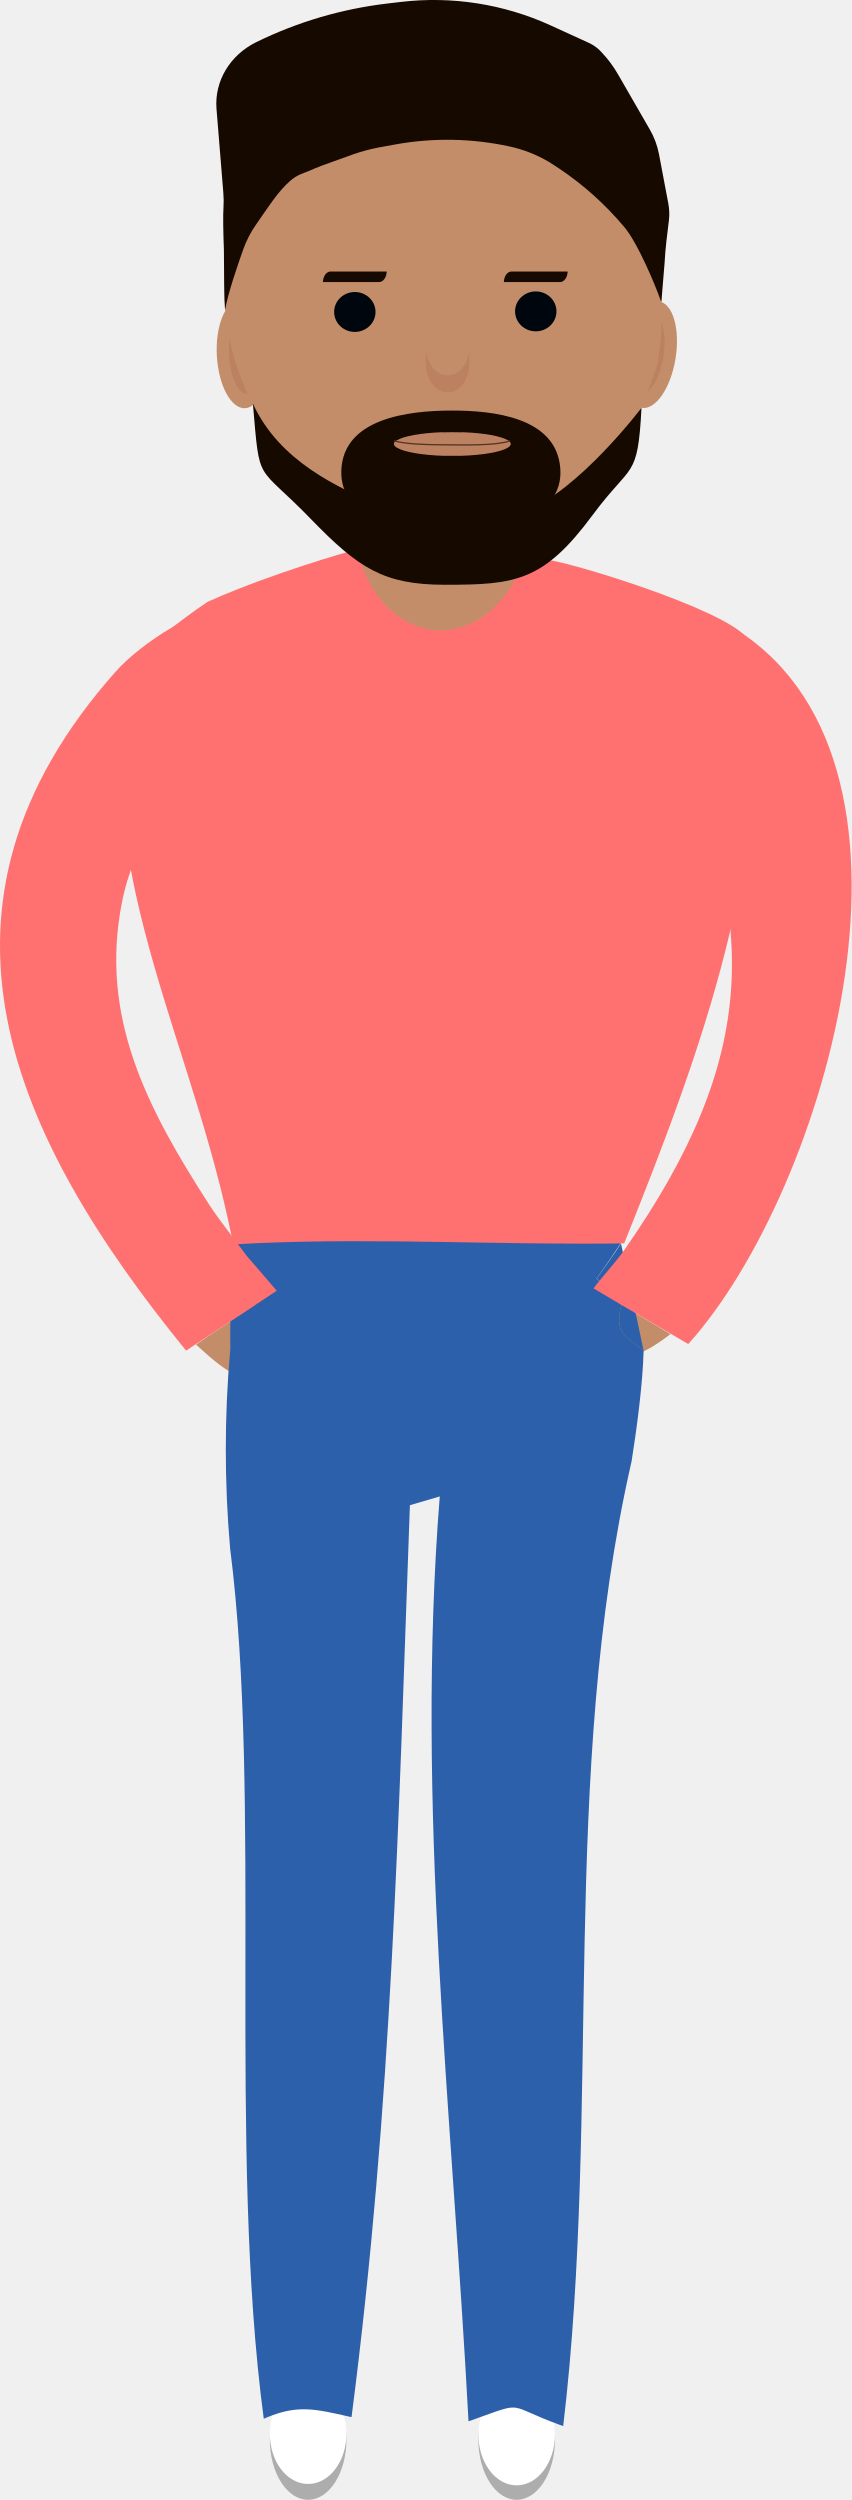
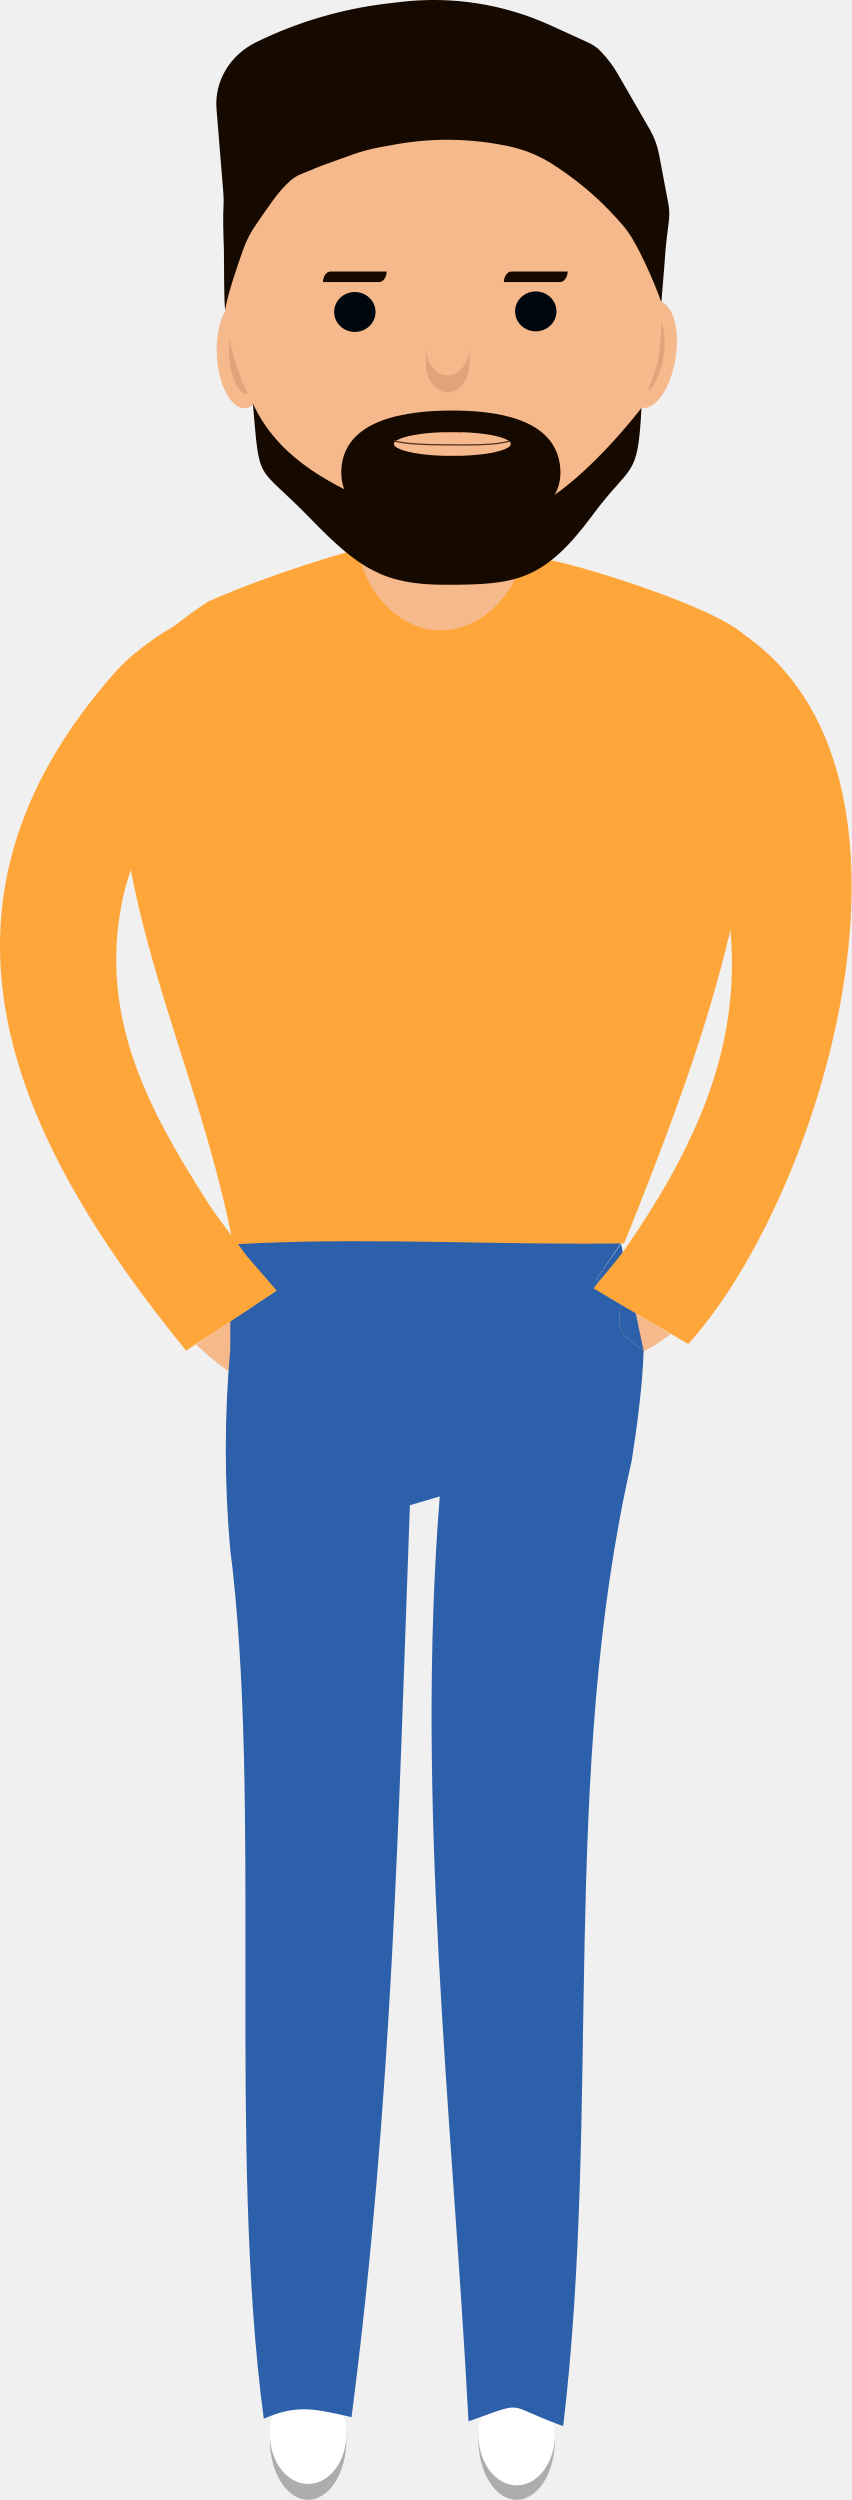
<svg xmlns="http://www.w3.org/2000/svg" viewBox="0 0 322.6 947">
  <g id="Layer_2" data-name="Layer 2">
    <g id="Layer_1-2" data-name="Layer 1">
      <g id="rightFeet">
        <ellipse cx="195.73" cy="924.25" rx="22.75" ry="14.5" transform="translate(-728.77 1118.77) rotate(-89.93)" style="fill: #adadad" />
        <ellipse cx="195.73" cy="922.26" rx="19.26" ry="14.5" transform="translate(-726.78 1116.79) rotate(-89.93)" style="fill: #fff" />
      </g>
      <g id="leftFeet">
        <ellipse cx="116.73" cy="924.25" rx="22.75" ry="14.5" transform="translate(-807.67 1039.77) rotate(-89.93)" style="fill: #adadad" />
        <ellipse cx="116.73" cy="922" rx="19" ry="14.5" transform="translate(-805.42 1037.53) rotate(-89.93)" style="fill: #fff" />
      </g>
-       <path id="rightHand" d="M228.8,490.58c-5.75,6.17-11.62,13.73-2.75,20.19,9.85,7.18,19.39,1.06,27.94-5.41-6.11-3.79-12.41-7.34-18.63-11C233.21,493.07,231.09,491.71,228.8,490.58Z" style="fill: #c48d69" />
-       <path id="leftHand" d="M105.5,518.64c-11.75,9.37-22.19-1.22-31.25-9.31,6.21-4.39,12.67-8.45,19-12.67,2.3-1.52,4.54-3.17,7-4.49C107.71,499.68,116.21,510.09,105.5,518.64Z" style="fill: #c48d69" />
+       <path id="rightHand" d="M228.8,490.58c-5.75,6.17-11.62,13.73-2.75,20.19,9.85,7.18,19.39,1.06,27.94-5.41-6.11-3.79-12.41-7.34-18.63-11C233.21,493.07,231.09,491.71,228.8,490.58Z" style="fill: #f5b98c" />
+       <path id="leftHand" d="M105.5,518.64c-11.75,9.37-22.19-1.22-31.25-9.31,6.21-4.39,12.67-8.45,19-12.67,2.3-1.52,4.54-3.17,7-4.49C107.71,499.68,116.21,510.09,105.5,518.64Z" style="fill: #f5b98c" />
      <g id="pants">
        <path d="M234.66,497.84c-.84,8.16,3.08,8.67,9.14,13.82L235.23,471c-3.18,4.9-5.72,8.4-9.29,13.42q5.22,3.88,10.48,7.75A15.61,15.61,0,0,0,234.66,497.84Z" style="fill: #2d60aa" />
        <path d="M243.8,511.66c-.32,12.51-2.58,29.48-4.55,41.85C211.91,673.23,227.75,797.82,213.34,919l-1.48-.53c-19.77-7.21-13.1-8.9-30.67-2.6l-3.72,1.32c-6.16-116.68-20.2-233.5-10.89-350.34-3.76,1.09-7.54,2.19-11.31,3.32-4.37,119.62-6.65,226.09-22.11,345.44l-.84-.19c-12.45-2.77-19.29-4.64-31.07.24l-1.34.56c-13.72-103.1-.56-234-12.74-329.69a427.94,427.94,0,0,1,0-74.83l.06-.05V485l-.48-.58c0-.33,3.48-28.42,3.48-28.42l142.92-4.44c1.68,5,3.3,10,4.78,15.06-.62,1-1.24,1.94-1.87,2.91q-4.77,7.35-10.12,14.89,5.22,3.88,10.48,7.75a15.61,15.61,0,0,0-1.76,5.67C233.82,506,237.74,506.51,243.8,511.66Z" style="fill: #2d60aa" />
      </g>
-       <path id="rightArm" d="M275.8,236.56C266,247.17,257.07,256.82,251,270c38,78.69,36.07,130.94-14.4,203.33-3.61,5.18-8,9.71-11.78,14.71l4.09,2.42,6.48,3.85q9.34,5.49,18.7,10.94l6.61,3.87C313.16,451.14,361.45,286,275.8,236.56Z" style="fill: #ff7171" />
-       <path id="leftArm" d="M104.82,488.91,100.18,492l-2.63,1.76L95,495.48l-1.76,1.17-14.34,9.42c-1.58,1-3.3,2.18-4.75,3.12s-2.16,1.4-3.66,2.43C4.36,430.44-35.28,343.42,43.9,254.31c9.15-10.3,32.15-26,49.13-26.09.3,0,.79-.31.84-.2s0,.1,0,.15c.67,15.08-5.32,29.93-8.34,44.78-16.8,20.59-34.16,42.78-39.33,68.84-8.68,43.73,9.92,78.53,32.88,114.28,3.7,5.76,10,13.65,14.34,19.62.21.29.55.63.82.95C97.73,480.73,101.28,484.86,104.82,488.91Z" style="fill: #ff7171" />
-       <path id="torso" d="M236.44,471c-46.14.65-91.84-2.05-137.93-.14-3.39.14-6.78.32-10.19.51-1.38-7.17-3-14.22-4.72-21.16-9.76-39-24.19-74.79-32.3-112.15-5.83-26.92-8.37-54.66-3.5-85A217.5,217.5,0,0,1,78.59,228c.24-.11.48-.23.73-.33,24-10.69,53.1-18.8,53.1-18.8l60.91,1.74L209,212.32c12.7,2.3,73.76,21.25,75.08,31.64C294,322.24,265.67,398,236.44,471Z" style="fill: #ff7171" />
+       <path id="rightArm" d="M275.8,236.56C266,247.17,257.07,256.82,251,270c38,78.69,36.07,130.94-14.4,203.33-3.61,5.18-8,9.71-11.78,14.71l4.09,2.42,6.48,3.85q9.34,5.49,18.7,10.94l6.61,3.87C313.16,451.14,361.45,286,275.8,236.56Z" style="fill: #ffa63b" />
+       <path id="leftArm" d="M104.82,488.91,100.18,492l-2.63,1.76L95,495.48l-1.76,1.17-14.34,9.42c-1.58,1-3.3,2.18-4.75,3.12s-2.16,1.4-3.66,2.43C4.36,430.44-35.28,343.42,43.9,254.31c9.15-10.3,32.15-26,49.13-26.09.3,0,.79-.31.84-.2s0,.1,0,.15c.67,15.08-5.32,29.93-8.34,44.78-16.8,20.59-34.16,42.78-39.33,68.84-8.68,43.73,9.92,78.53,32.88,114.28,3.7,5.76,10,13.65,14.34,19.62.21.29.55.63.82.95C97.73,480.73,101.28,484.86,104.82,488.91Z" style="fill: #ffa63b" />
+       <path id="torso" d="M236.44,471c-46.14.65-91.84-2.05-137.93-.14-3.39.14-6.78.32-10.19.51-1.38-7.17-3-14.22-4.72-21.16-9.76-39-24.19-74.79-32.3-112.15-5.83-26.92-8.37-54.66-3.5-85A217.5,217.5,0,0,1,78.59,228c.24-.11.48-.23.73-.33,24-10.69,53.1-18.8,53.1-18.8l60.91,1.74L209,212.32c12.7,2.3,73.76,21.25,75.08,31.64C294,322.24,265.67,398,236.44,471Z" style="fill: #ffa63b" />
      <g id="head">
-         <g id="earRight">
-           <ellipse cx="246.41" cy="134.35" rx="20.43" ry="9.61" transform="translate(74.07 355.86) rotate(-80.72)" style="fill: #c48d69" />
-           <ellipse cx="245.28" cy="134.16" rx="15.09" ry="6.13" transform="translate(73.3 354.58) rotate(-80.72)" style="fill: #bc8161" />
-         </g>
-         <g id="earLeft">
-           <ellipse cx="91.73" cy="134.24" rx="9.61" ry="20.43" transform="translate(-7.23 5.24) rotate(-3.15)" style="fill: #c48d69" />
-           <ellipse cx="92.88" cy="134.18" rx="6.13" ry="15.09" transform="translate(-7.23 5.3) rotate(-3.15)" style="fill: #bc8161" />
-         </g>
-         <path id="face" d="M195.3,34.74H138.06c-29.29,0-53,26.36-53,58.91v16.57a92.63,92.63,0,0,0,10,41.48c11.87,23.6,29.36,54.86,41.6,61.15,4.27,14.34,15.5,24.8,28.1,25.86,13,1.1,25.75-8,31.6-22,2.18-.52,4.38-1.12,6.58-1.8,22.06-6.75,43.61-69.51,45.74-75.85q.16-.5.3-1l.2-.85a12.12,12.12,0,0,0,.3-1.9c.34-3.8,1-6.6,1-10.62V96C250.44,62.16,225.75,34.74,195.3,34.74Zm-24,128.92c1.16,0,2.31,0,3.42.05a1.87,1.87,0,0,0-1,.77,2.78,2.78,0,0,1-4.82,0,1.74,1.74,0,0,0-1-.77C169,163.68,170.18,163.66,171.34,163.66Z" style="fill: #c48d69" />
+         <ellipse cx="246.41" cy="134.35" rx="20.43" ry="9.61" transform="translate(74.07 355.86) rotate(-80.72)" style="fill: #f5b98c" />
+         <ellipse cx="245.28" cy="134.16" rx="15.09" ry="6.13" transform="translate(73.3 354.58) rotate(-80.72)" style="fill: #e2a379" />
+         <ellipse cx="91.73" cy="134.24" rx="9.61" ry="20.43" transform="translate(-7.23 5.24) rotate(-3.15)" style="fill: #f5b98c" />
+         <ellipse cx="92.88" cy="134.18" rx="6.13" ry="15.09" transform="translate(-7.23 5.3) rotate(-3.15)" style="fill: #e2a379" />
+         <path id="face" d="M195.3,34.74H138.06c-29.29,0-53,26.36-53,58.91v16.57a92.63,92.63,0,0,0,10,41.48c11.87,23.6,29.36,54.86,41.6,61.15,4.27,14.34,15.5,24.8,28.1,25.86,13,1.1,25.75-8,31.6-22,2.18-.52,4.38-1.12,6.58-1.8,22.06-6.75,43.61-69.51,45.74-75.85q.16-.5.3-1l.2-.85a12.12,12.12,0,0,0,.3-1.9c.34-3.8,1-6.6,1-10.62V96C250.44,62.16,225.75,34.74,195.3,34.74Zm-24,128.92c1.16,0,2.31,0,3.42.05a1.87,1.87,0,0,0-1,.77,2.78,2.78,0,0,1-4.82,0,1.74,1.74,0,0,0-1-.77C169,163.68,170.18,163.66,171.34,163.66Z" style="fill: #f5b98c" />
        <path d="M243,154.49C241.56,181.82,239.4,175,224.56,195c-18.72,25.33-29.32,26.51-56,26.51-23.32,0-32.79-6.33-50.83-24.94-20.88-21.55-19.22-12.35-21.94-43.72,10.12,22.24,32.89,31.85,46.59,38.11,17.36,7.93,36,10.28,56.36,2.71S243,154.49,243,154.49Z" style="fill: #160900" />
        <ellipse cx="134.41" cy="118.17" rx="7.84" ry="7.56" style="fill: #00060d" />
        <ellipse cx="202.95" cy="117.95" rx="7.84" ry="7.56" style="fill: #00060d" />
-         <path d="M169.57,142.21c-4.54,0-8.25-4.9-8.25-10.9v6.41c0,6,3.71,10.9,8.25,10.9s8.25-4.9,8.25-10.9v-6.41C177.82,137.31,174.11,142.21,169.57,142.21Z" style="fill: #bc8161" />
+         <path d="M169.57,142.21c-4.54,0-8.25-4.9-8.25-10.9v6.41c0,6,3.71,10.9,8.25,10.9s8.25-4.9,8.25-10.9v-6.41C177.82,137.31,174.11,142.21,169.57,142.21Z" style="fill: #e2a379" />
        <path d="M253.14,77l-3.52-18.63a29.91,29.91,0,0,0-3.52-9.4l-12-20.81a43.2,43.2,0,0,0-6.27-8.41,14.71,14.71,0,0,0-4.38-3.33l-15-6.86A106.59,106.59,0,0,0,151.85.73l-5,.59A153.56,153.56,0,0,0,97,16c-9.92,4.9-15.78,14.75-15,25.12l2.59,31.83a37.54,37.54,0,0,1,.06,5.71c-.19,2.68-.11,8.83.16,15.88.06,9.24.1,18.81.43,23h0c1-6.22,4.91-17.46,6.87-23a40,40,0,0,1,5-9.65c4.09-5.81,8-12.19,12.89-16.45,2.75-2.38,5.14-2.86,7.19-3.75,1.48-.64,3-1.31,4.47-1.86l12.26-4.42a69.78,69.78,0,0,1,9.47-2.54L150,54.67a111,111,0,0,1,42.94.79,50.16,50.16,0,0,1,15,5.88c.1,0,.2.12.3.18,1.22.77,2.38,1.54,3.51,2.28a117.67,117.67,0,0,1,24.65,22.11l.82,1a4.58,4.58,0,0,0,.35.52c4.21,5.6,10.34,19.59,12.79,26.65l.12.31a6.21,6.21,0,0,1,.12-.85l1.15-14c.27-5.46,1-10.87,1.66-16.29A20.84,20.84,0,0,0,253.14,77Z" style="fill: #160900" />
        <path d="M125.21,102.85c-1.56,0-2.82,1.78-2.89,4h21.29c1.55,0,2.82-1.78,2.88-4Z" style="fill: #160900" />
        <path d="M193.74,102.85c-1.55,0-2.82,1.78-2.88,4h21.29c1.55,0,2.82-1.78,2.88-4Z" style="fill: #160900" />
        <path d="M212.24,177.43c1.47,19.48-24.5,24.31-40.66,24.45s-43.07-4-42.29-23.71,25.36-22.59,41.45-22.65S210.77,158,212.24,177.43Z" style="fill: #160900" />
-         <g id="mouth">
-           <path d="M193.49,168.15v.07a1.6,1.6,0,0,1-.63,1,5,5,0,0,1-.54.39c-2.61,1.59-9.33,2.78-17.56,3.05-1.11,0-2.26,0-3.42,0s-2.31,0-3.42,0c-8.09-.27-14.75-1.43-17.44-3a4.08,4.08,0,0,1-.51-.33,1.73,1.73,0,0,1-.78-1.14v-.07A1.54,1.54,0,0,1,150,167h0l.29-.21h.05c2.53-1.58,9.06-2.77,17.13-3.07h.05a2,2,0,0,1,.43.05c1.11,0,2.26-.05,3.42-.05s2.31,0,3.42.05a2.7,2.7,0,0,1,.48-.05c8.06.3,14.6,1.49,17.13,3.07a.54.54,0,0,1,.18.11A1.71,1.71,0,0,1,193.49,168.15Z" style="fill: #bc8161" />
-           <path d="M149.23,167c4.51,1.23,11.58,1.44,18.27,1.49,9.11.07,20.35.35,25.73-1.49" style="fill: none;stroke: #533520;stroke-miterlimit: 10;stroke-width: 0.5px" />
-         </g>
+         <path d="M193.49,168.15v.07a1.6,1.6,0,0,1-.63,1,5,5,0,0,1-.54.39c-2.61,1.59-9.33,2.78-17.56,3.05-1.11,0-2.26,0-3.42,0s-2.31,0-3.42,0c-8.09-.27-14.75-1.43-17.44-3a4.08,4.08,0,0,1-.51-.33,1.73,1.73,0,0,1-.78-1.14v-.07A1.54,1.54,0,0,1,150,167h0l.29-.21h.05c2.53-1.58,9.06-2.77,17.13-3.07h.05a2,2,0,0,1,.43.05c1.11,0,2.26-.05,3.42-.05s2.31,0,3.42.05a2.7,2.7,0,0,1,.48-.05c8.06.3,14.6,1.49,17.13,3.07a.54.54,0,0,1,.18.11A1.71,1.71,0,0,1,193.49,168.15Z" style="fill: #f5b98c" />
+         <path d="M149.23,167c4.51,1.23,11.58,1.44,18.27,1.49,9.11.07,20.35.35,25.73-1.49" style="fill: none;stroke: #533520;stroke-miterlimit: 10;stroke-width: 0.5px" />
      </g>
    </g>
  </g>
</svg>
